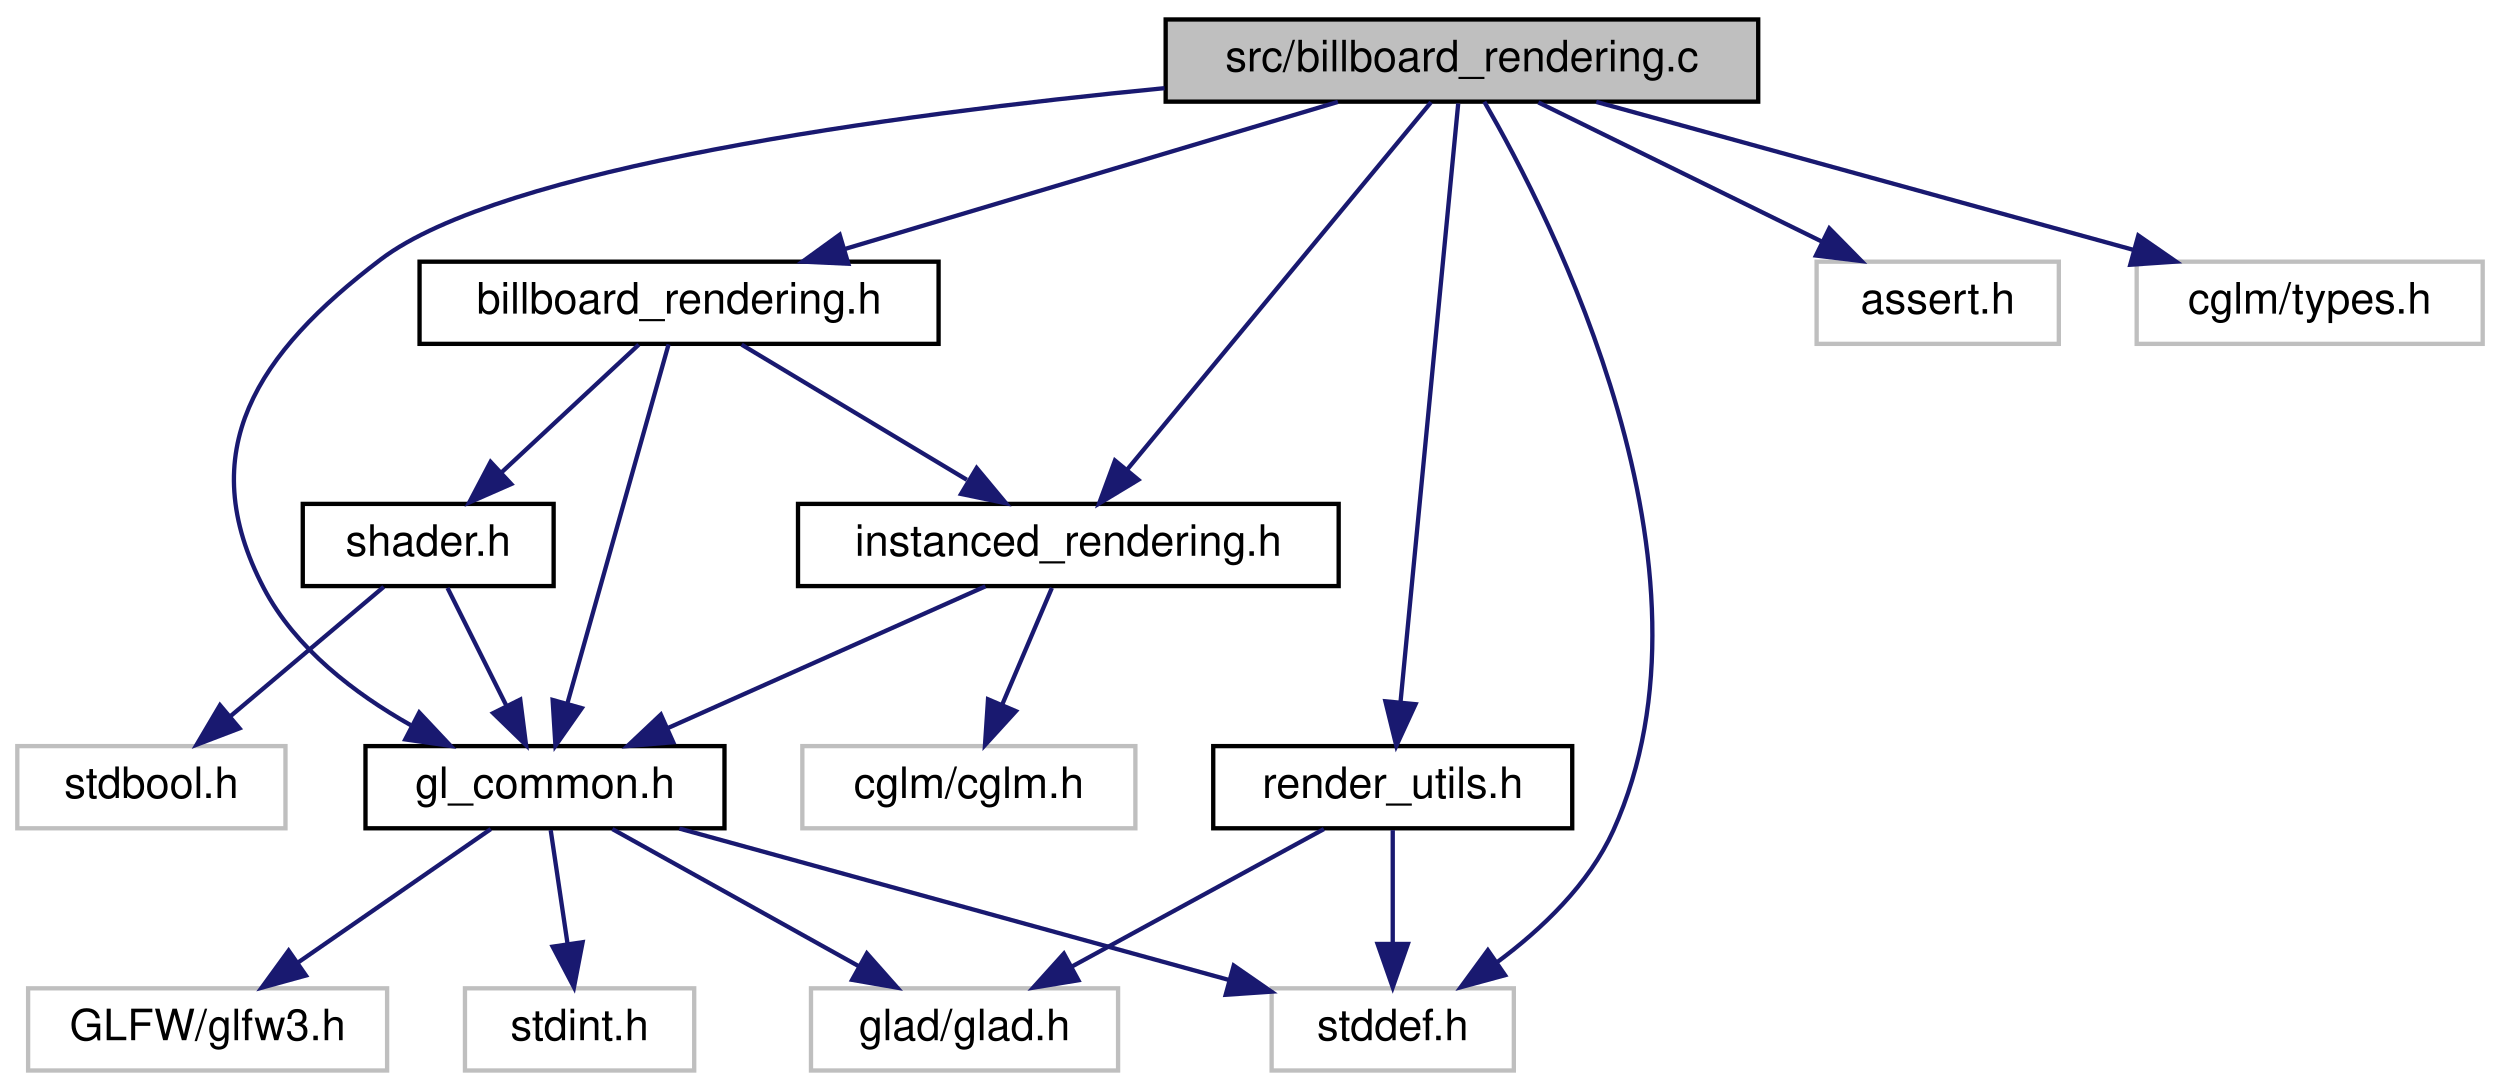
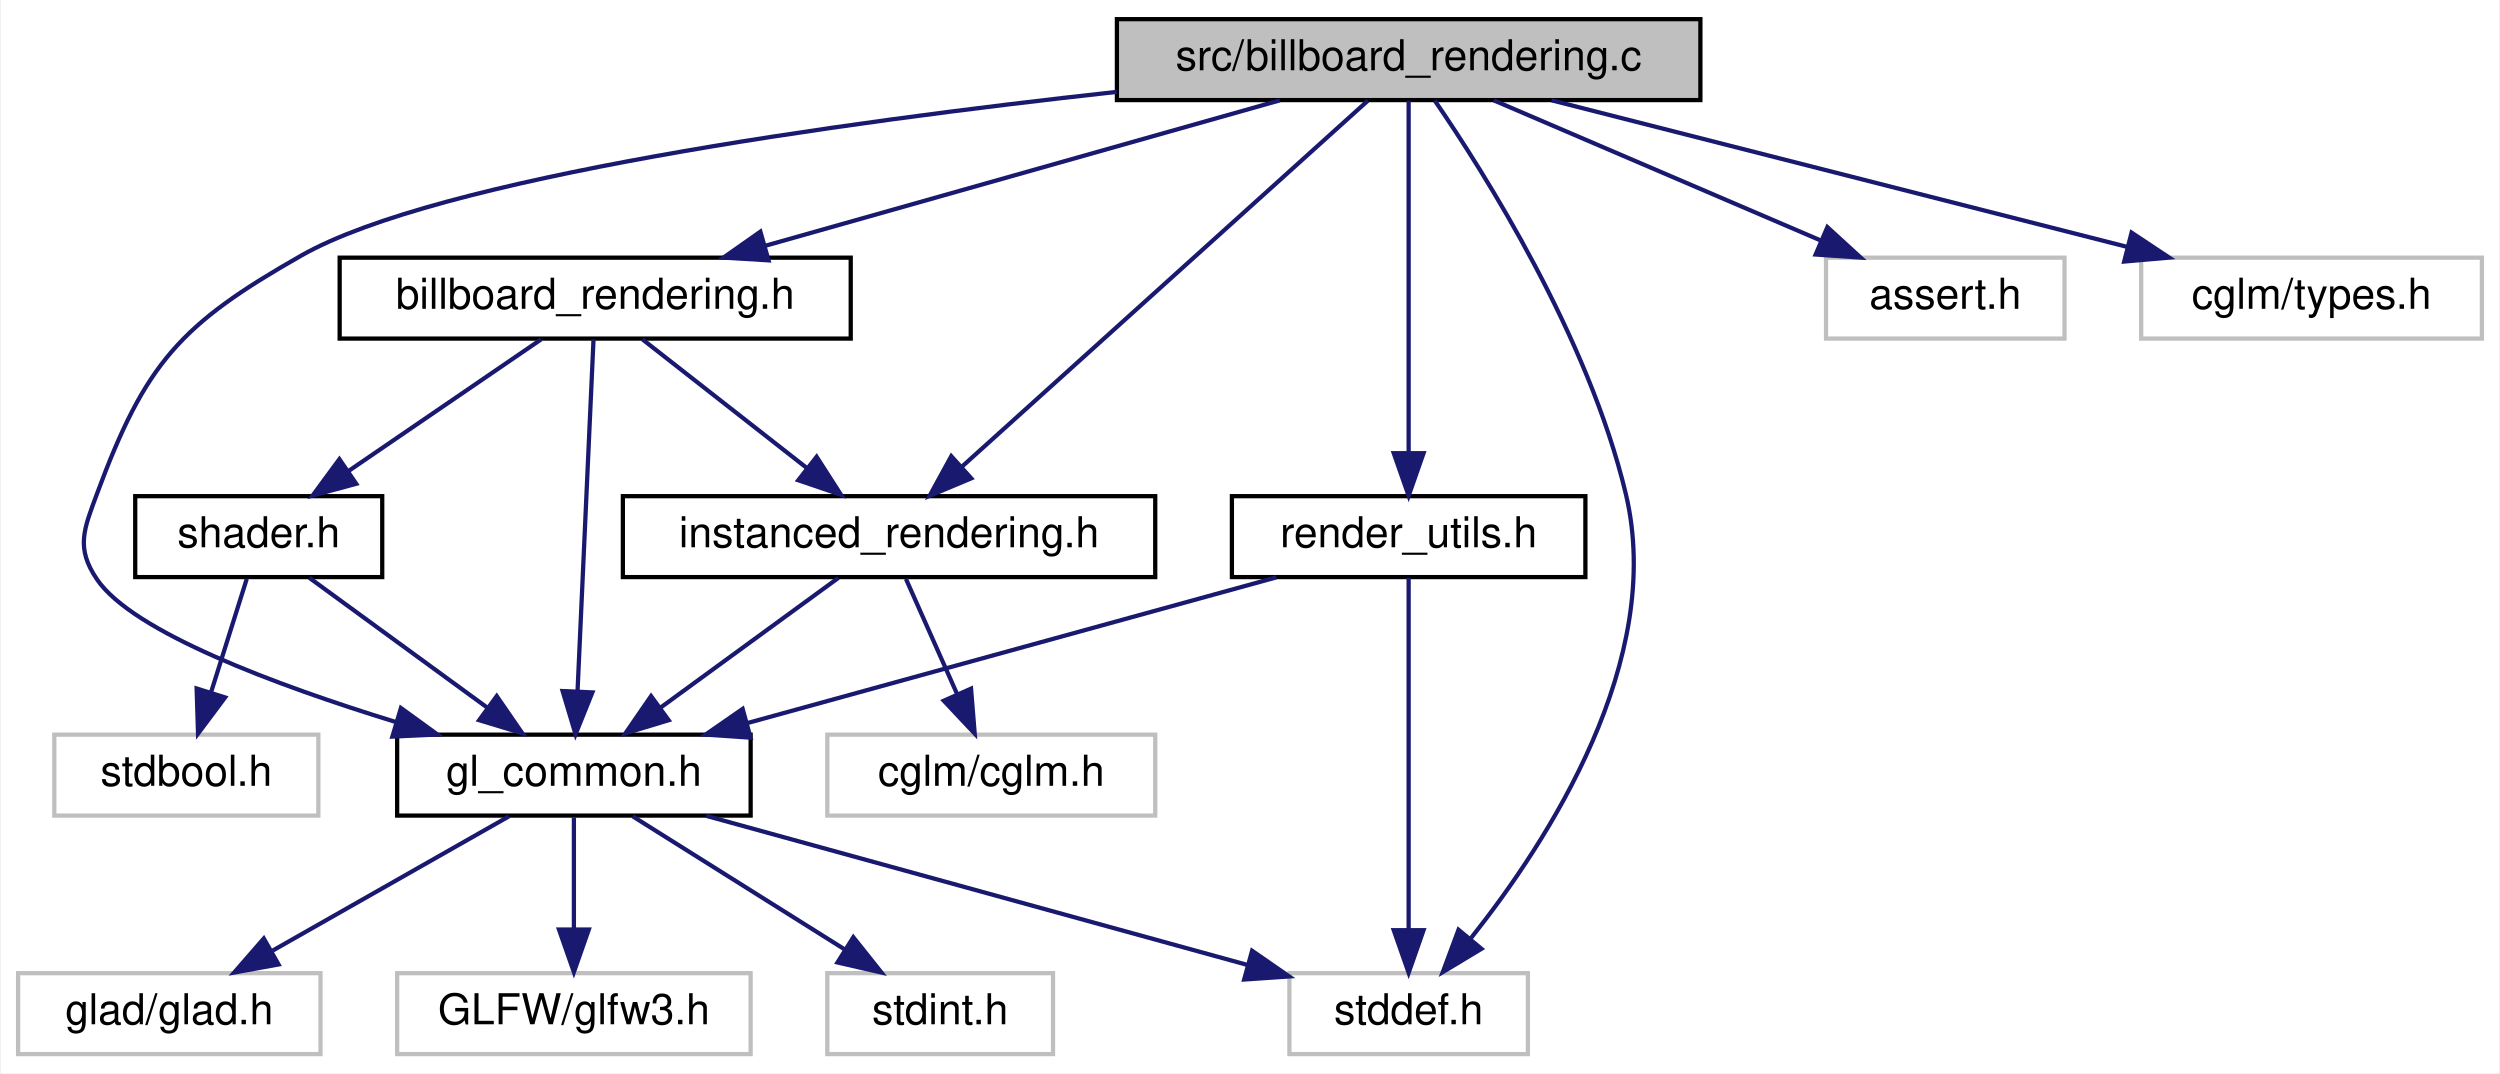
- <svg xmlns="http://www.w3.org/2000/svg" xmlns:xlink="http://www.w3.org/1999/xlink" width="578pt" height="252pt" viewBox="0.00 0.00 578.00 252.00">
+ <svg xmlns="http://www.w3.org/2000/svg" xmlns:xlink="http://www.w3.org/1999/xlink" width="587pt" height="252pt" viewBox="0.00 0.00 586.50 252.00">
  <g id="graph0" class="graph" transform="scale(1 1) rotate(0) translate(4 248)">
-     <polygon fill="white" stroke="transparent" points="-4,4 -4,-248 574,-248 574,4 -4,4" />
+     <polygon fill="white" stroke="transparent" points="-4,4 -4,-248 582.5,-248 582.5,4 -4,4" />
    <g id="node1" class="node">
      <g id="a_node1">
        <a xlink:title=" ">
-           <polygon fill="#bfbfbf" stroke="black" points="265.5,-224.5 265.5,-243.5 402.5,-243.5 402.5,-224.5 265.5,-224.5" />
-           <text text-anchor="middle" x="334" y="-231.5" font-family="Helvetica,sans-Serif" font-size="10.00">src/billboard_rendering.c</text>
+           <polygon fill="#bfbfbf" stroke="black" points="258,-224.5 258,-243.5 395,-243.5 395,-224.5 258,-224.5" />
+           <text text-anchor="middle" x="326.5" y="-231.5" font-family="Helvetica,sans-Serif" font-size="10.00">src/billboard_rendering.c</text>
        </a>
      </g>
    </g>
    <g id="node2" class="node">
      <g id="a_node2">
        <a xlink:href="billboard__rendering_8h.html" target="_top" xlink:title="View-aligned quad rendering (billboarding) for optimized sphere drawing.">
-           <polygon fill="white" stroke="black" points="93,-168.5 93,-187.5 213,-187.5 213,-168.5 93,-168.5" />
-           <text text-anchor="middle" x="153" y="-175.5" font-family="Helvetica,sans-Serif" font-size="10.00">billboard_rendering.h</text>
+           <polygon fill="white" stroke="black" points="75.5,-168.5 75.5,-187.5 195.5,-187.5 195.5,-168.5 75.5,-168.5" />
+           <text text-anchor="middle" x="135.5" y="-175.5" font-family="Helvetica,sans-Serif" font-size="10.00">billboard_rendering.h</text>
        </a>
      </g>
    </g>
    <g id="edge1" class="edge">
-       <path fill="none" stroke="midnightblue" d="M305.32,-224.44C274.47,-215.24 225.27,-200.56 191.17,-190.39" />
-       <polygon fill="midnightblue" stroke="midnightblue" points="192.13,-187.02 181.55,-187.52 190.13,-193.73 192.13,-187.02" />
+       <path fill="none" stroke="midnightblue" d="M296.24,-224.44C263.54,-215.2 211.32,-200.44 175.32,-190.26" />
+       <polygon fill="midnightblue" stroke="midnightblue" points="176.2,-186.87 165.62,-187.52 174.29,-193.61 176.2,-186.87" />
    </g>
    <g id="node3" class="node">
      <g id="a_node3">
        <a xlink:href="gl__common_8h.html" target="_top" xlink:title="Common OpenGL definitions, RAII helpers, and utilities.">
-           <polygon fill="white" stroke="black" points="80.5,-56.5 80.5,-75.5 163.5,-75.5 163.5,-56.5 80.5,-56.5" />
-           <text text-anchor="middle" x="122" y="-63.5" font-family="Helvetica,sans-Serif" font-size="10.00">gl_common.h</text>
+           <polygon fill="white" stroke="black" points="89,-56.5 89,-75.5 172,-75.5 172,-56.5 89,-56.5" />
+           <text text-anchor="middle" x="130.5" y="-63.5" font-family="Helvetica,sans-Serif" font-size="10.00">gl_common.h</text>
        </a>
      </g>
    </g>
    <g id="edge13" class="edge">
-       <path fill="none" stroke="midnightblue" d="M265.24,-227.62C201.31,-221.4 111.87,-209.18 84,-188 55.46,-166.31 40.36,-143.75 57,-112 64.28,-98.11 78.01,-87.65 90.98,-80.33" />
-       <polygon fill="midnightblue" stroke="midnightblue" points="92.93,-83.27 100.19,-75.55 89.7,-77.05 92.93,-83.27" />
+       <path fill="none" stroke="midnightblue" d="M257.98,-226.43C192.25,-219.2 98.41,-206.14 66.5,-188 38,-171.8 29.87,-162.74 18.5,-132 15.42,-123.66 13.52,-119.36 18.5,-112 26.85,-99.65 60.49,-87.14 88.74,-78.45" />
+       <polygon fill="midnightblue" stroke="midnightblue" points="89.89,-81.76 98.46,-75.54 87.88,-75.05 89.89,-81.76" />
    </g>
    <g id="node6" class="node">
      <g id="a_node6">
        <a xlink:title=" ">
-           <polygon fill="white" stroke="#bfbfbf" points="290,-0.5 290,-19.5 346,-19.5 346,-0.5 290,-0.5" />
-           <text text-anchor="middle" x="318" y="-7.5" font-family="Helvetica,sans-Serif" font-size="10.00">stddef.h</text>
+           <polygon fill="white" stroke="#bfbfbf" points="298.5,-0.5 298.5,-19.5 354.5,-19.5 354.5,-0.5 298.5,-0.5" />
+           <text text-anchor="middle" x="326.5" y="-7.5" font-family="Helvetica,sans-Serif" font-size="10.00">stddef.h</text>
        </a>
      </g>
    </g>
    <g id="edge20" class="edge">
-       <path fill="none" stroke="midnightblue" d="M339.17,-224.48C354.39,-198.19 396.32,-116.53 369,-56 363.38,-43.56 352.44,-33.17 342.12,-25.53" />
-       <polygon fill="midnightblue" stroke="midnightblue" points="343.96,-22.54 333.73,-19.76 339.99,-28.31 343.96,-22.54" />
+       <path fill="none" stroke="midnightblue" d="M332.65,-224.36C344.19,-207.56 368.72,-168.88 377.5,-132 386.78,-93.04 359.3,-50.57 341.15,-27.75" />
+       <polygon fill="midnightblue" stroke="midnightblue" points="343.6,-25.22 334.52,-19.76 338.21,-29.69 343.6,-25.22" />
    </g>
    <g id="node8" class="node">
      <g id="a_node8">
        <a xlink:href="instanced__rendering_8h.html" target="_top" xlink:title="Mesh-based instanced rendering for spheres.">
-           <polygon fill="white" stroke="black" points="180.5,-112.5 180.5,-131.5 305.5,-131.5 305.5,-112.5 180.5,-112.5" />
-           <text text-anchor="middle" x="243" y="-119.5" font-family="Helvetica,sans-Serif" font-size="10.00">instanced_rendering.h</text>
+           <polygon fill="white" stroke="black" points="142,-112.5 142,-131.5 267,-131.5 267,-112.5 142,-112.5" />
+           <text text-anchor="middle" x="204.5" y="-119.5" font-family="Helvetica,sans-Serif" font-size="10.00">instanced_rendering.h</text>
        </a>
      </g>
    </g>
    <g id="edge14" class="edge">
-       <path fill="none" stroke="midnightblue" d="M326.86,-224.37C311.71,-206.05 276.13,-163.05 256.54,-139.36" />
-       <polygon fill="midnightblue" stroke="midnightblue" points="259.18,-137.07 250.11,-131.59 253.78,-141.53 259.18,-137.07" />
+       <path fill="none" stroke="midnightblue" d="M316.93,-224.37C296.35,-205.81 247.66,-161.91 221.62,-138.44" />
+       <polygon fill="midnightblue" stroke="midnightblue" points="223.8,-135.69 214.03,-131.59 219.11,-140.89 223.8,-135.69" />
    </g>
    <g id="node12" class="node">
      <g id="a_node12">
        <a xlink:href="render__utils_8h.html" target="_top" xlink:title="Utilities for OpenGL rendering, focusing on robustness and NVIDIA compatibility.">
-           <polygon fill="white" stroke="black" points="276.5,-56.5 276.5,-75.5 359.5,-75.5 359.5,-56.5 276.5,-56.5" />
-           <text text-anchor="middle" x="318" y="-63.5" font-family="Helvetica,sans-Serif" font-size="10.00">render_utils.h</text>
+           <polygon fill="white" stroke="black" points="285,-112.5 285,-131.5 368,-131.5 368,-112.5 285,-112.5" />
+           <text text-anchor="middle" x="326.5" y="-119.5" font-family="Helvetica,sans-Serif" font-size="10.00">render_utils.h</text>
        </a>
      </g>
    </g>
    <g id="edge15" class="edge">
-       <path fill="none" stroke="midnightblue" d="M333.14,-224.08C330.62,-197.95 323.23,-121.21 319.79,-85.58" />
-       <polygon fill="midnightblue" stroke="midnightblue" points="323.27,-85.19 318.83,-75.57 316.3,-85.86 323.27,-85.19" />
+       <path fill="none" stroke="midnightblue" d="M326.5,-224.37C326.5,-206.62 326.5,-165.67 326.5,-141.6" />
+       <polygon fill="midnightblue" stroke="midnightblue" points="330,-141.59 326.5,-131.59 323,-141.59 330,-141.59" />
    </g>
    <g id="node13" class="node">
      <g id="a_node13">
        <a xlink:title=" ">
-           <polygon fill="white" stroke="#bfbfbf" points="416,-168.5 416,-187.5 472,-187.5 472,-168.5 416,-168.5" />
-           <text text-anchor="middle" x="444" y="-175.5" font-family="Helvetica,sans-Serif" font-size="10.00">assert.h</text>
+           <polygon fill="white" stroke="#bfbfbf" points="424.5,-168.5 424.5,-187.5 480.5,-187.5 480.5,-168.5 424.5,-168.5" />
+           <text text-anchor="middle" x="452.5" y="-175.5" font-family="Helvetica,sans-Serif" font-size="10.00">assert.h</text>
        </a>
      </g>
    </g>
    <g id="edge18" class="edge">
-       <path fill="none" stroke="midnightblue" d="M351.67,-224.32C369.39,-215.62 396.9,-202.12 417.29,-192.11" />
-       <polygon fill="midnightblue" stroke="midnightblue" points="418.94,-195.2 426.37,-187.65 415.85,-188.92 418.94,-195.2" />
+       <path fill="none" stroke="midnightblue" d="M346.47,-224.44C367.11,-215.6 399.56,-201.69 423.13,-191.59" />
+       <polygon fill="midnightblue" stroke="midnightblue" points="424.82,-194.67 432.63,-187.52 422.06,-188.24 424.82,-194.67" />
    </g>
    <g id="node14" class="node">
      <g id="a_node14">
        <a xlink:title=" ">
-           <polygon fill="white" stroke="#bfbfbf" points="490,-168.5 490,-187.5 570,-187.5 570,-168.5 490,-168.5" />
-           <text text-anchor="middle" x="530" y="-175.5" font-family="Helvetica,sans-Serif" font-size="10.00">cglm/types.h</text>
+           <polygon fill="white" stroke="#bfbfbf" points="498.5,-168.5 498.5,-187.5 578.5,-187.5 578.5,-168.5 498.5,-168.5" />
+           <text text-anchor="middle" x="538.5" y="-175.5" font-family="Helvetica,sans-Serif" font-size="10.00">cglm/types.h</text>
        </a>
      </g>
    </g>
    <g id="edge19" class="edge">
-       <path fill="none" stroke="midnightblue" d="M365.06,-224.44C398.6,-215.2 452.2,-200.44 489.14,-190.26" />
-       <polygon fill="midnightblue" stroke="midnightblue" points="490.38,-193.55 499.09,-187.52 488.52,-186.8 490.38,-193.55" />
+       <path fill="none" stroke="midnightblue" d="M360.09,-224.44C396.69,-215.12 455.34,-200.18 495.33,-190" />
+       <polygon fill="midnightblue" stroke="midnightblue" points="496.24,-193.38 505.07,-187.52 494.51,-186.59 496.24,-193.38" />
    </g>
    <g id="edge2" class="edge">
-       <path fill="none" stroke="midnightblue" d="M150.57,-168.37C145.54,-150.54 133.92,-109.3 127.15,-85.27" />
-       <polygon fill="midnightblue" stroke="midnightblue" points="130.5,-84.27 124.42,-75.59 123.77,-86.17 130.5,-84.27" />
+       <path fill="none" stroke="midnightblue" d="M135.11,-168.37C134.3,-150.62 132.44,-109.67 131.35,-85.6" />
+       <polygon fill="midnightblue" stroke="midnightblue" points="134.84,-85.42 130.89,-75.59 127.85,-85.74 134.84,-85.42" />
    </g>
    <g id="edge7" class="edge">
-       <path fill="none" stroke="midnightblue" d="M167.46,-168.32C181.5,-159.9 203.05,-146.97 219.54,-137.07" />
-       <polygon fill="midnightblue" stroke="midnightblue" points="221.8,-139.8 228.58,-131.65 218.2,-133.8 221.8,-139.8" />
+       <path fill="none" stroke="midnightblue" d="M146.59,-168.32C156.99,-160.18 172.76,-147.84 185.22,-138.09" />
+       <polygon fill="midnightblue" stroke="midnightblue" points="187.49,-140.75 193.21,-131.83 183.18,-135.24 187.49,-140.75" />
    </g>
    <g id="node10" class="node">
      <g id="a_node10">
        <a xlink:href="shader_8h.html" target="_top" xlink:title="High-level OpenGL shader management with metadata and uniform caching.">
-           <polygon fill="white" stroke="black" points="66,-112.5 66,-131.5 124,-131.5 124,-112.5 66,-112.5" />
-           <text text-anchor="middle" x="95" y="-119.5" font-family="Helvetica,sans-Serif" font-size="10.00">shader.h</text>
+           <polygon fill="white" stroke="black" points="27.5,-112.5 27.5,-131.5 85.5,-131.5 85.5,-112.5 27.5,-112.5" />
+           <text text-anchor="middle" x="56.5" y="-119.5" font-family="Helvetica,sans-Serif" font-size="10.00">shader.h</text>
        </a>
      </g>
    </g>
    <g id="edge10" class="edge">
-       <path fill="none" stroke="midnightblue" d="M143.68,-168.32C135.11,-160.34 122.19,-148.31 111.81,-138.65" />
-       <polygon fill="midnightblue" stroke="midnightblue" points="114.19,-136.09 104.49,-131.83 109.42,-141.21 114.19,-136.09" />
+       <path fill="none" stroke="midnightblue" d="M122.81,-168.32C110.6,-159.98 91.92,-147.21 77.5,-137.35" />
+       <polygon fill="midnightblue" stroke="midnightblue" points="79.39,-134.41 69.16,-131.65 75.44,-140.19 79.39,-134.41" />
    </g>
    <g id="node4" class="node">
      <g id="a_node4">
        <a xlink:title=" ">
-           <polygon fill="white" stroke="#bfbfbf" points="183.5,-0.5 183.5,-19.5 254.5,-19.5 254.5,-0.5 183.5,-0.5" />
-           <text text-anchor="middle" x="219" y="-7.5" font-family="Helvetica,sans-Serif" font-size="10.00">glad/glad.h</text>
+           <polygon fill="white" stroke="#bfbfbf" points="0,-0.5 0,-19.5 71,-19.5 71,-0.5 0,-0.5" />
+           <text text-anchor="middle" x="35.5" y="-7.5" font-family="Helvetica,sans-Serif" font-size="10.00">glad/glad.h</text>
        </a>
      </g>
    </g>
    <g id="edge3" class="edge">
-       <path fill="none" stroke="midnightblue" d="M137.58,-56.32C153,-47.74 176.81,-34.49 194.71,-24.52" />
-       <polygon fill="midnightblue" stroke="midnightblue" points="196.42,-27.58 203.45,-19.65 193.01,-21.46 196.42,-27.58" />
+       <path fill="none" stroke="midnightblue" d="M115.24,-56.32C100.28,-47.82 77.25,-34.73 59.77,-24.8" />
+       <polygon fill="midnightblue" stroke="midnightblue" points="61.15,-21.55 50.73,-19.65 57.69,-27.64 61.15,-21.55" />
    </g>
    <g id="node5" class="node">
      <g id="a_node5">
        <a xlink:title=" ">
-           <polygon fill="white" stroke="#bfbfbf" points="2.5,-0.5 2.5,-19.5 85.5,-19.5 85.5,-0.5 2.5,-0.5" />
-           <text text-anchor="middle" x="44" y="-7.5" font-family="Helvetica,sans-Serif" font-size="10.00">GLFW/glfw3.h</text>
+           <polygon fill="white" stroke="#bfbfbf" points="89,-0.5 89,-19.5 172,-19.5 172,-0.5 89,-0.5" />
+           <text text-anchor="middle" x="130.5" y="-7.5" font-family="Helvetica,sans-Serif" font-size="10.00">GLFW/glfw3.h</text>
        </a>
      </g>
    </g>
    <g id="edge4" class="edge">
-       <path fill="none" stroke="midnightblue" d="M109.47,-56.32C97.41,-47.98 78.97,-35.21 64.73,-25.35" />
-       <polygon fill="midnightblue" stroke="midnightblue" points="66.72,-22.47 56.5,-19.65 62.73,-28.22 66.72,-22.47" />
+       <path fill="none" stroke="midnightblue" d="M130.5,-56.08C130.5,-49.01 130.5,-38.86 130.5,-29.99" />
+       <polygon fill="midnightblue" stroke="midnightblue" points="134,-29.75 130.5,-19.75 127,-29.75 134,-29.75" />
    </g>
    <g id="edge5" class="edge">
-       <path fill="none" stroke="midnightblue" d="M153.06,-56.44C187.49,-46.96 243.05,-31.65 280.04,-21.46" />
-       <polygon fill="midnightblue" stroke="midnightblue" points="281.24,-24.76 289.95,-18.73 279.38,-18.01 281.24,-24.76" />
+       <path fill="none" stroke="midnightblue" d="M161.56,-56.44C195.99,-46.96 251.55,-31.65 288.54,-21.46" />
+       <polygon fill="midnightblue" stroke="midnightblue" points="289.74,-24.76 298.45,-18.73 287.88,-18.01 289.74,-24.76" />
    </g>
    <g id="node7" class="node">
      <g id="a_node7">
        <a xlink:title=" ">
-           <polygon fill="white" stroke="#bfbfbf" points="103.5,-0.5 103.5,-19.5 156.5,-19.5 156.5,-0.5 103.5,-0.5" />
-           <text text-anchor="middle" x="130" y="-7.5" font-family="Helvetica,sans-Serif" font-size="10.00">stdint.h</text>
+           <polygon fill="white" stroke="#bfbfbf" points="190,-0.5 190,-19.5 243,-19.5 243,-0.5 190,-0.5" />
+           <text text-anchor="middle" x="216.5" y="-7.5" font-family="Helvetica,sans-Serif" font-size="10.00">stdint.h</text>
        </a>
      </g>
    </g>
    <g id="edge6" class="edge">
-       <path fill="none" stroke="midnightblue" d="M123.32,-56.08C124.38,-48.93 125.91,-38.64 127.23,-29.69" />
-       <polygon fill="midnightblue" stroke="midnightblue" points="130.7,-30.16 128.7,-19.75 123.78,-29.13 130.7,-30.16" />
+       <path fill="none" stroke="midnightblue" d="M144.32,-56.32C157.73,-47.9 178.32,-34.97 194.09,-25.07" />
+       <polygon fill="midnightblue" stroke="midnightblue" points="196.11,-27.94 202.72,-19.65 192.39,-22.01 196.11,-27.94" />
    </g>
    <g id="edge8" class="edge">
-       <path fill="none" stroke="midnightblue" d="M223.83,-112.44C204.09,-103.64 173.11,-89.81 150.51,-79.72" />
-       <polygon fill="midnightblue" stroke="midnightblue" points="151.64,-76.4 141.08,-75.52 148.79,-82.79 151.64,-76.4" />
+       <path fill="none" stroke="midnightblue" d="M192.61,-112.32C181.35,-104.11 164.21,-91.6 150.79,-81.81" />
+       <polygon fill="midnightblue" stroke="midnightblue" points="152.75,-78.9 142.61,-75.83 148.62,-84.56 152.75,-78.9" />
    </g>
    <g id="node9" class="node">
      <g id="a_node9">
        <a xlink:title=" ">
-           <polygon fill="white" stroke="#bfbfbf" points="181.5,-56.5 181.5,-75.5 258.5,-75.5 258.5,-56.5 181.5,-56.5" />
-           <text text-anchor="middle" x="220" y="-63.5" font-family="Helvetica,sans-Serif" font-size="10.00">cglm/cglm.h</text>
+           <polygon fill="white" stroke="#bfbfbf" points="190,-56.5 190,-75.5 267,-75.5 267,-56.5 190,-56.5" />
+           <text text-anchor="middle" x="228.5" y="-63.5" font-family="Helvetica,sans-Serif" font-size="10.00">cglm/cglm.h</text>
        </a>
      </g>
    </g>
    <g id="edge9" class="edge">
-       <path fill="none" stroke="midnightblue" d="M239.2,-112.08C236.09,-104.77 231.58,-94.18 227.71,-85.1" />
-       <polygon fill="midnightblue" stroke="midnightblue" points="230.87,-83.58 223.73,-75.75 224.43,-86.32 230.87,-83.58" />
+       <path fill="none" stroke="midnightblue" d="M208.46,-112.08C211.71,-104.77 216.42,-94.18 220.45,-85.1" />
+       <polygon fill="midnightblue" stroke="midnightblue" points="223.75,-86.31 224.61,-75.75 217.35,-83.47 223.75,-86.31" />
    </g>
    <g id="edge11" class="edge">
-       <path fill="none" stroke="midnightblue" d="M99.46,-112.08C103.15,-104.69 108.52,-93.95 113.09,-84.81" />
-       <polygon fill="midnightblue" stroke="midnightblue" points="116.28,-86.26 117.62,-75.75 110.02,-83.13 116.28,-86.26" />
+       <path fill="none" stroke="midnightblue" d="M68.39,-112.32C79.65,-104.11 96.79,-91.6 110.21,-81.81" />
+       <polygon fill="midnightblue" stroke="midnightblue" points="112.38,-84.56 118.39,-75.83 108.25,-78.9 112.38,-84.56" />
    </g>
    <g id="node11" class="node">
      <g id="a_node11">
        <a xlink:title=" ">
-           <polygon fill="white" stroke="#bfbfbf" points="0,-56.5 0,-75.5 62,-75.5 62,-56.5 0,-56.5" />
-           <text text-anchor="middle" x="31" y="-63.5" font-family="Helvetica,sans-Serif" font-size="10.00">stdbool.h</text>
+           <polygon fill="white" stroke="#bfbfbf" points="8.5,-56.5 8.5,-75.5 70.5,-75.5 70.5,-56.5 8.5,-56.5" />
+           <text text-anchor="middle" x="39.5" y="-63.5" font-family="Helvetica,sans-Serif" font-size="10.00">stdbool.h</text>
        </a>
      </g>
    </g>
    <g id="edge12" class="edge">
-       <path fill="none" stroke="midnightblue" d="M84.72,-112.32C75.16,-104.26 60.72,-92.08 49.22,-82.37" />
-       <polygon fill="midnightblue" stroke="midnightblue" points="51.37,-79.61 41.47,-75.83 46.86,-84.96 51.37,-79.61" />
+       <path fill="none" stroke="midnightblue" d="M53.69,-112.08C51.42,-104.85 48.13,-94.41 45.29,-85.4" />
+       <polygon fill="midnightblue" stroke="midnightblue" points="48.6,-84.24 42.25,-75.75 41.92,-86.34 48.6,-84.24" />
    </g>
    <g id="edge16" class="edge">
-       <path fill="none" stroke="midnightblue" d="M302.09,-56.32C286.36,-47.74 262.06,-34.49 243.79,-24.52" />
-       <polygon fill="midnightblue" stroke="midnightblue" points="245.32,-21.37 234.87,-19.65 241.97,-27.52 245.32,-21.37" />
+       <path fill="none" stroke="midnightblue" d="M295.44,-112.44C261.9,-103.2 208.3,-88.44 171.36,-78.26" />
+       <polygon fill="midnightblue" stroke="midnightblue" points="171.98,-74.8 161.41,-75.52 170.12,-81.55 171.98,-74.8" />
    </g>
    <g id="edge17" class="edge">
-       <path fill="none" stroke="midnightblue" d="M318,-56.08C318,-49.01 318,-38.86 318,-29.99" />
-       <polygon fill="midnightblue" stroke="midnightblue" points="321.5,-29.75 318,-19.75 314.5,-29.75 321.5,-29.75" />
+       <path fill="none" stroke="midnightblue" d="M326.5,-112.37C326.5,-94.62 326.5,-53.67 326.5,-29.6" />
+       <polygon fill="midnightblue" stroke="midnightblue" points="330,-29.59 326.5,-19.59 323,-29.59 330,-29.59" />
    </g>
  </g>
</svg>
